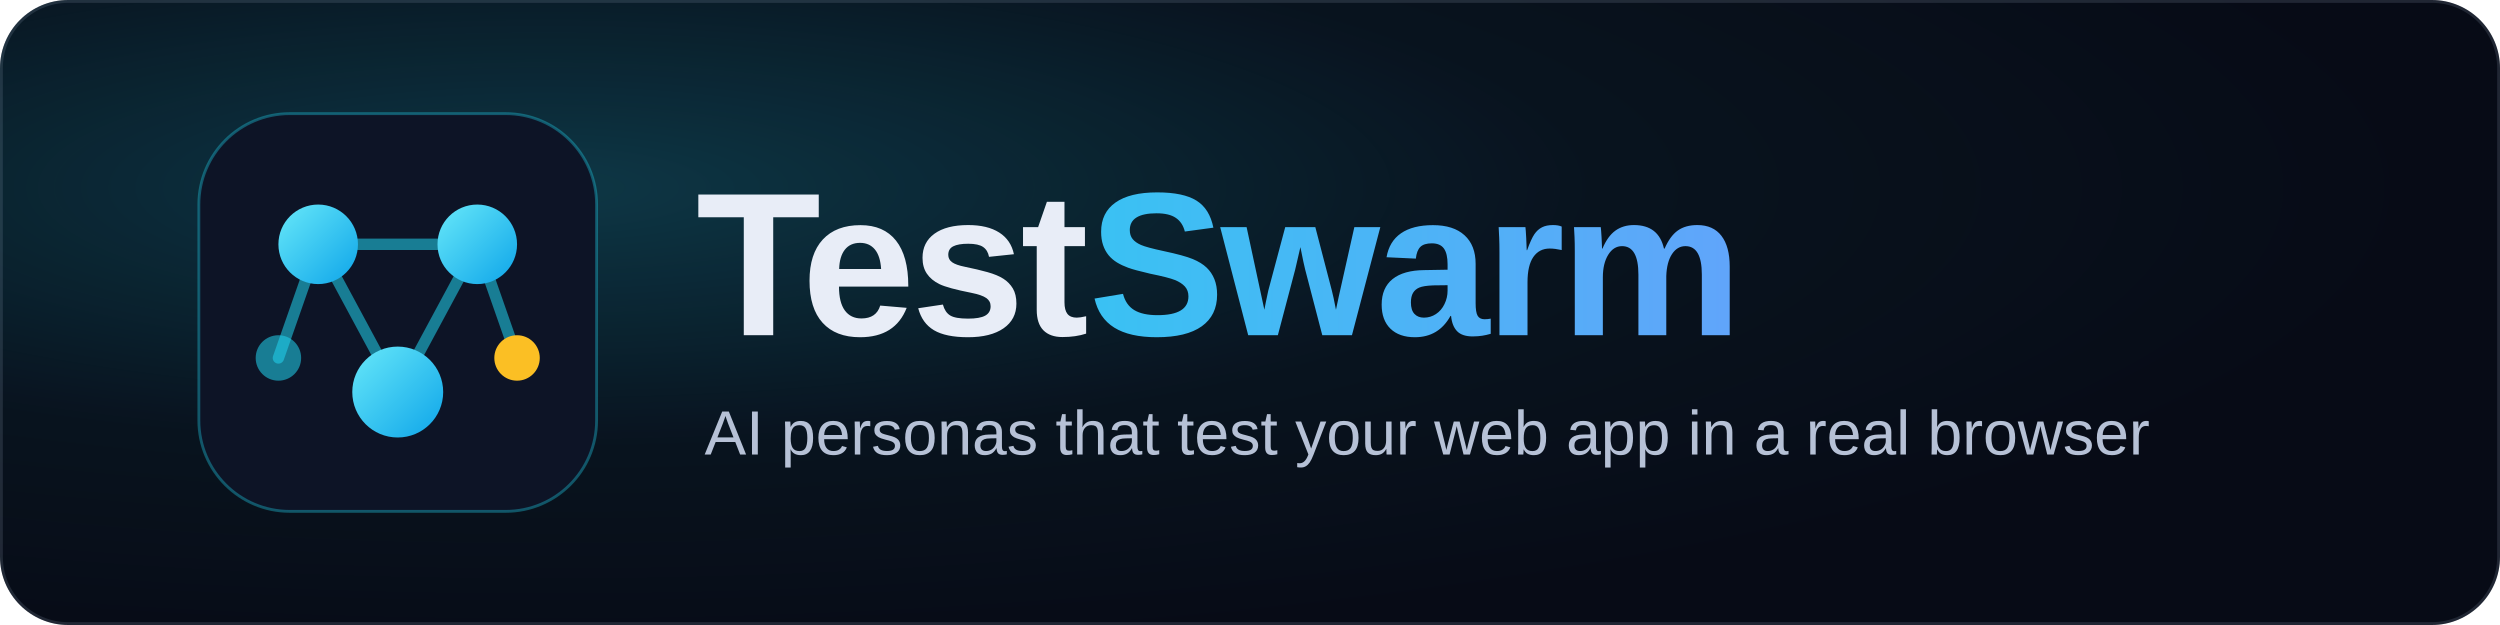
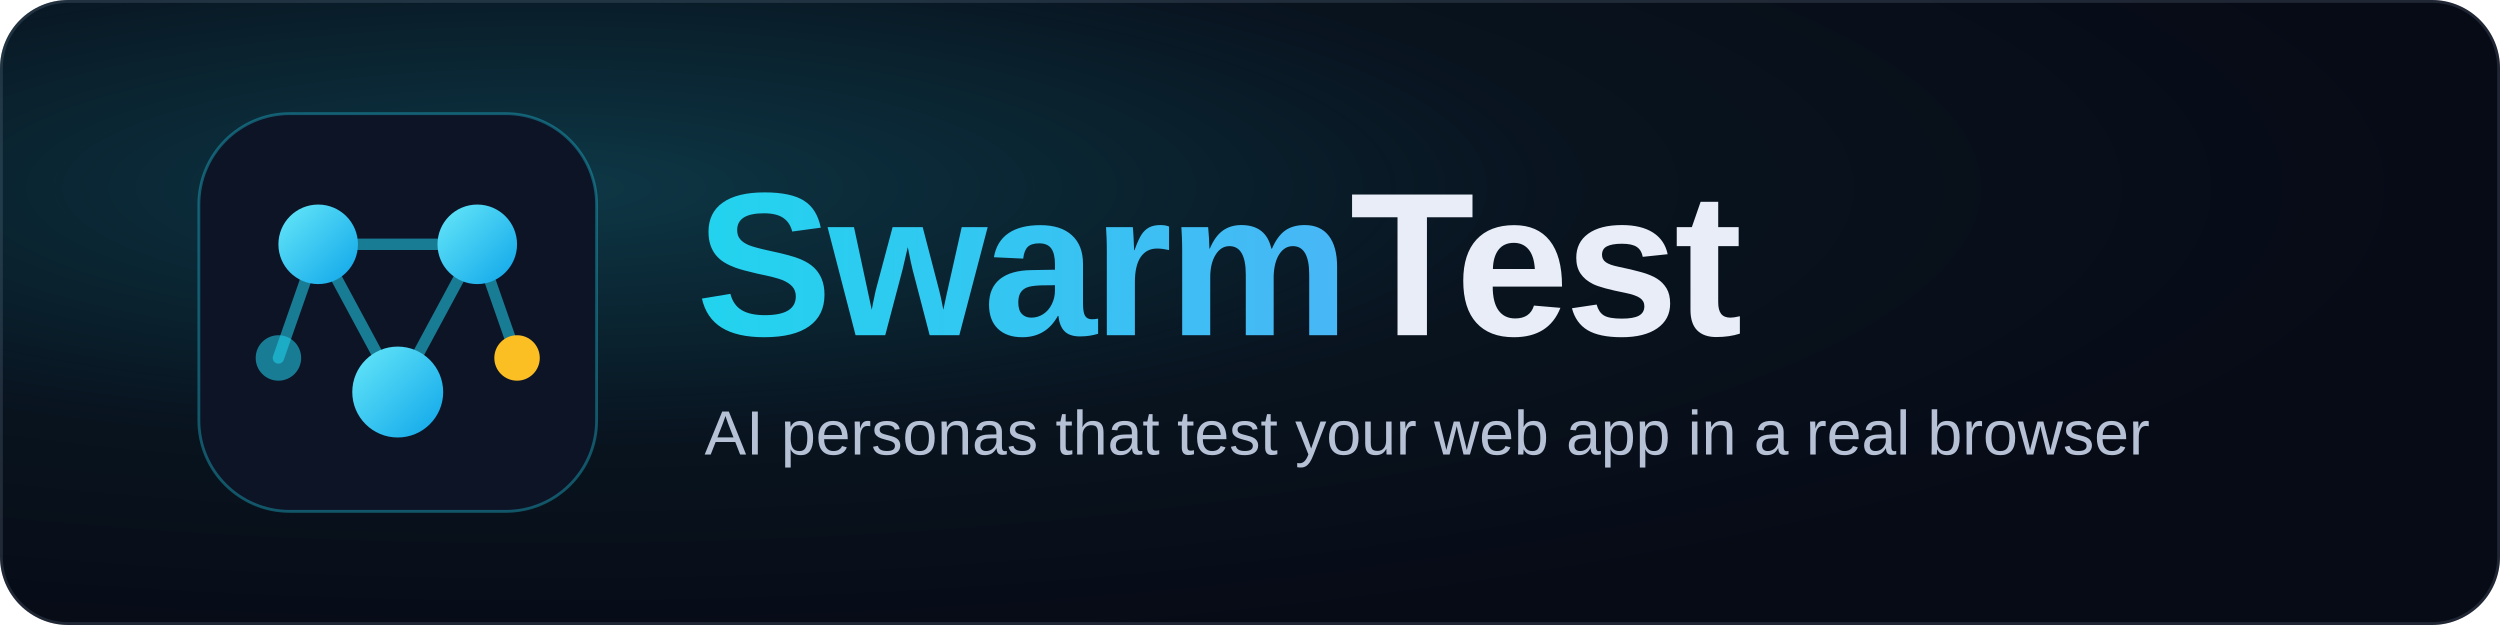
<svg xmlns="http://www.w3.org/2000/svg" width="880" height="220" viewBox="0 0 880 220" role="img" aria-labelledby="t d">
  <defs>
    <radialGradient id="glow" cx="22%" cy="30%" r="75%">
      <stop offset="0" stop-color="#22d3ee" stop-opacity=".22" />
      <stop offset=".55" stop-color="#22d3ee" stop-opacity=".04" />
      <stop offset="1" stop-color="#22d3ee" stop-opacity="0" />
    </radialGradient>
    <linearGradient id="node" x1="0" y1="0" x2="1" y2="1">
      <stop offset="0" stop-color="#67e8f9" />
      <stop offset="1" stop-color="#0ea5e9" />
    </linearGradient>
    <linearGradient id="word" x1="0" y1="0" x2="1" y2="0">
      <stop offset="0" stop-color="#22d3ee" />
      <stop offset="1" stop-color="#60a5fa" />
    </linearGradient>
  </defs>
  <rect width="880" height="220" rx="24" fill="#070b16" />
  <rect width="880" height="220" rx="24" fill="url(#glow)" />
  <rect x=".5" y=".5" width="879" height="219" rx="23.5" fill="none" stroke="#94a3b8" stroke-opacity=".18" />
  <g transform="translate(70 40)">
    <rect width="140" height="140" rx="32" fill="#0d1426" stroke="#22d3ee" stroke-opacity=".35" />
    <g stroke="#22d3ee" stroke-opacity=".55" stroke-width="4" stroke-linecap="round">
      <line x1="42" y1="46" x2="98" y2="46" />
      <line x1="42" y1="46" x2="70" y2="98" />
      <line x1="98" y1="46" x2="70" y2="98" />
      <line x1="98" y1="46" x2="112" y2="86" />
      <line x1="42" y1="46" x2="28" y2="86" />
    </g>
    <circle cx="42" cy="46" r="14" fill="url(#node)" />
    <circle cx="98" cy="46" r="14" fill="url(#node)" />
    <circle cx="70" cy="98" r="16" fill="url(#node)" />
    <circle cx="28" cy="86" r="8" fill="#22d3ee" fill-opacity=".55" />
    <circle cx="112" cy="86" r="8" fill="#fbbf24" />
  </g>
-   <text x="245" y="118" font-family="'Segoe UI', 'Helvetica Neue', Arial, sans-serif" font-size="72" font-weight="700" letter-spacing="-1.5" fill="#e8edf7">Test<tspan fill="url(#word)">Swarm</tspan>
-   </text>
+   <text x="245" y="118" font-family="'Segoe UI', 'Helvetica Neue', Arial, sans-serif" font-size="72" font-weight="700" letter-spacing="-1.5" fill="#e8edf7">
+     <tspan fill="url(#word)">Swarm</tspan>Test</text>
  <text x="248" y="160" font-family="'Segoe UI', 'Helvetica Neue', Arial, sans-serif" font-size="22" fill="#b6c1d6">
    AI personas that test your web app in a real browser</text>
</svg>
